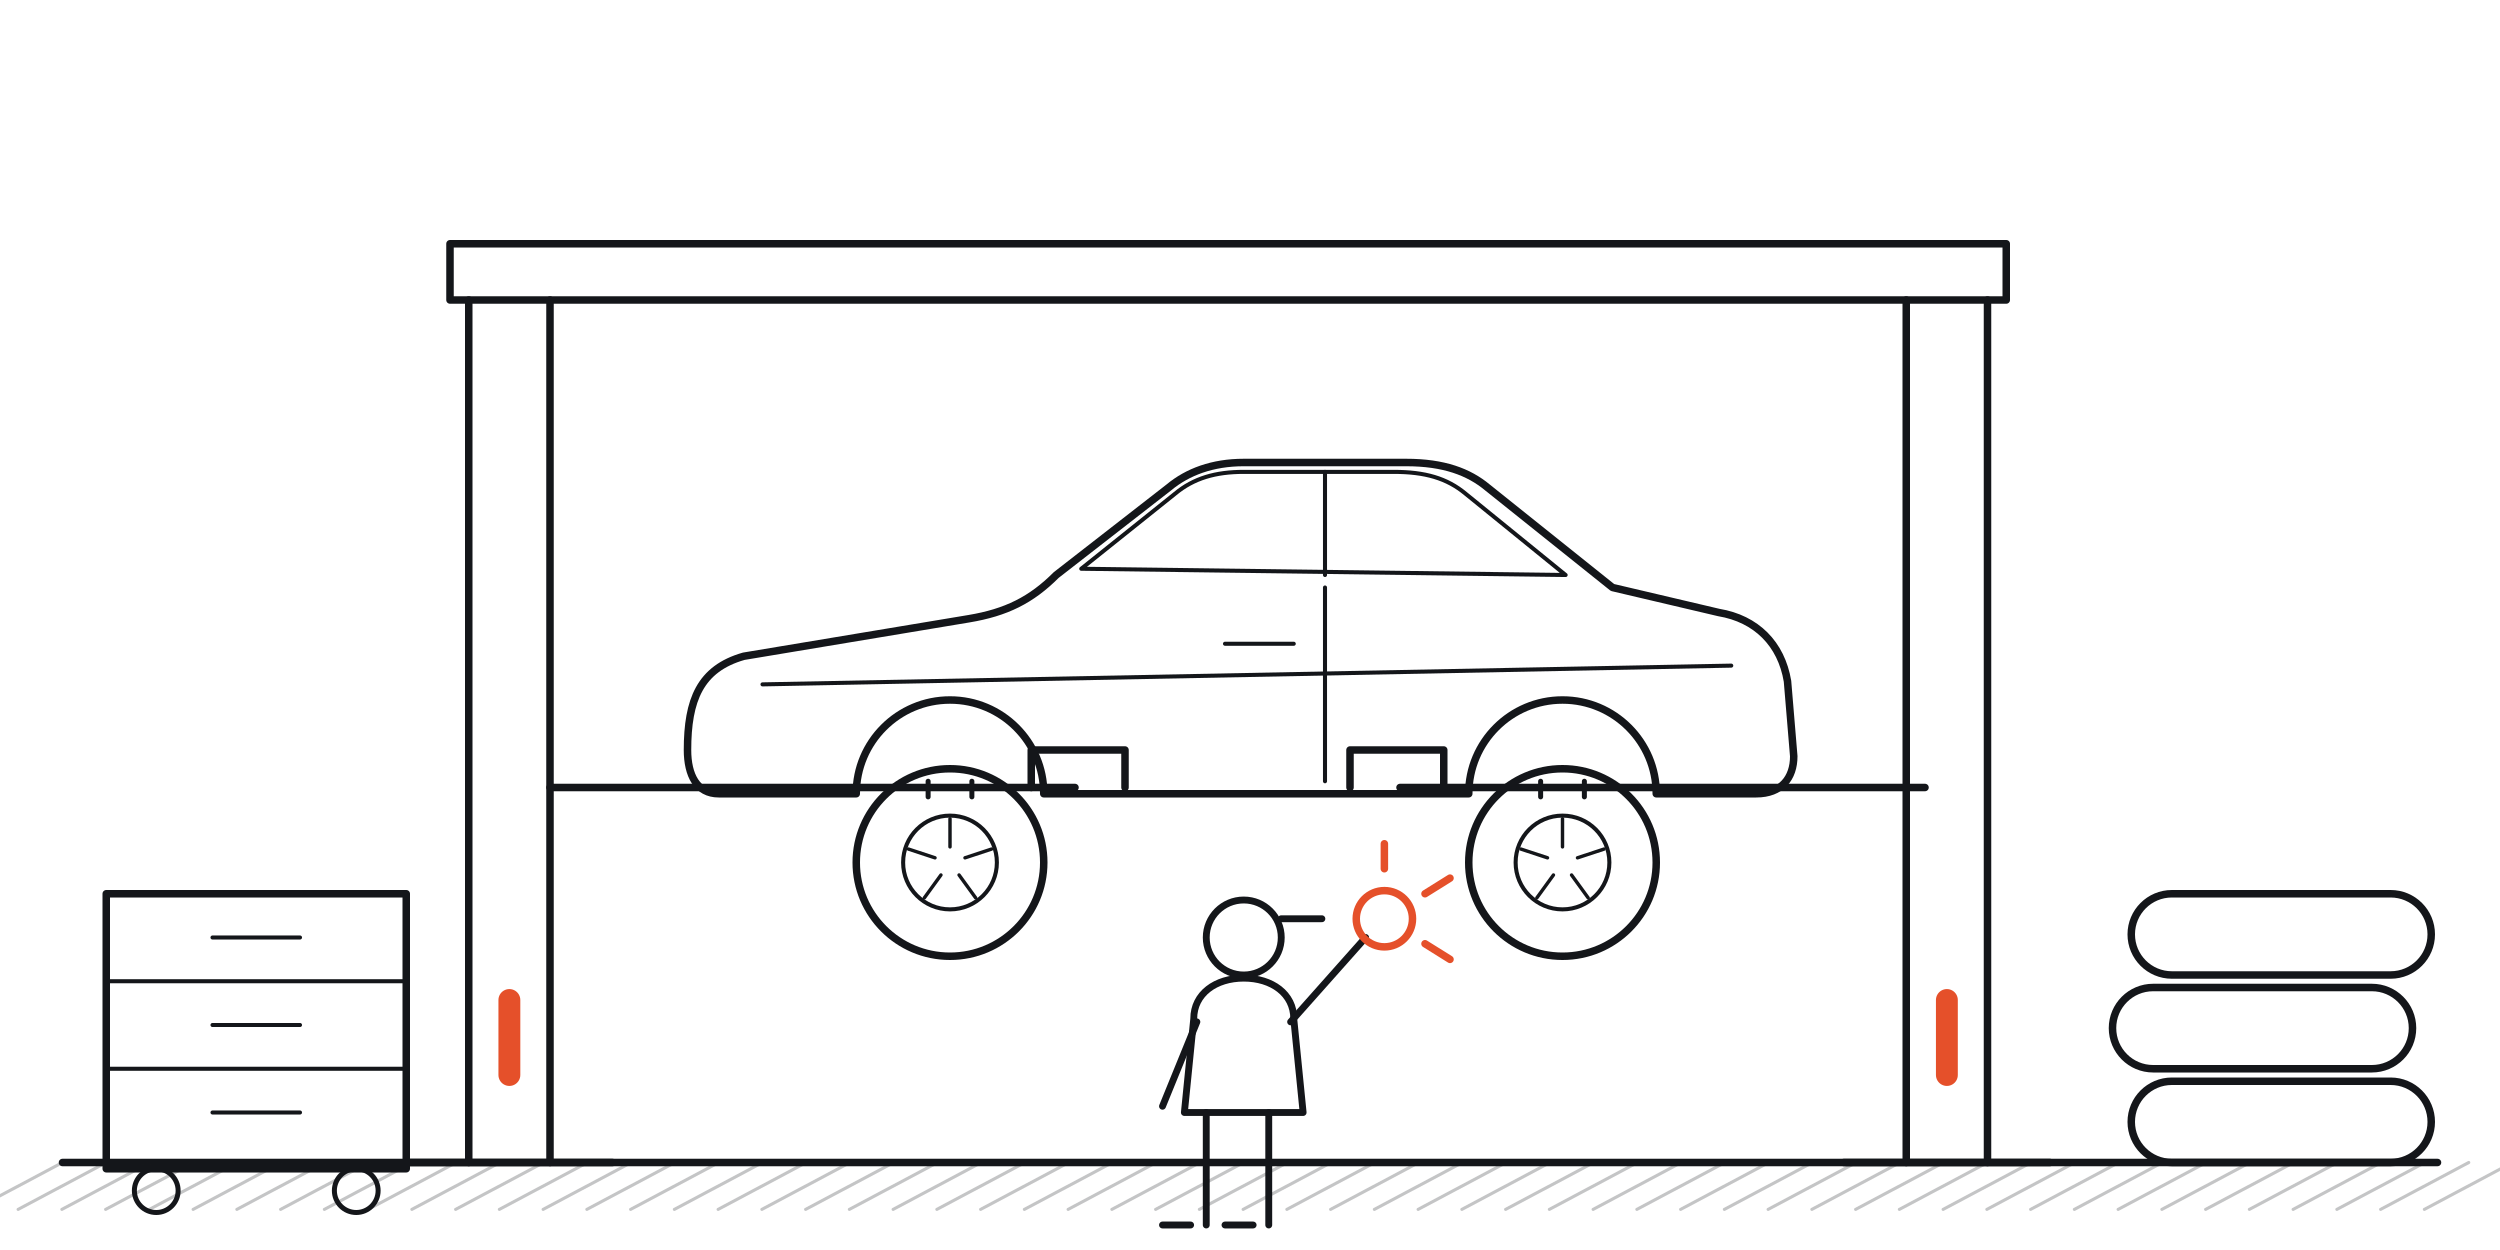
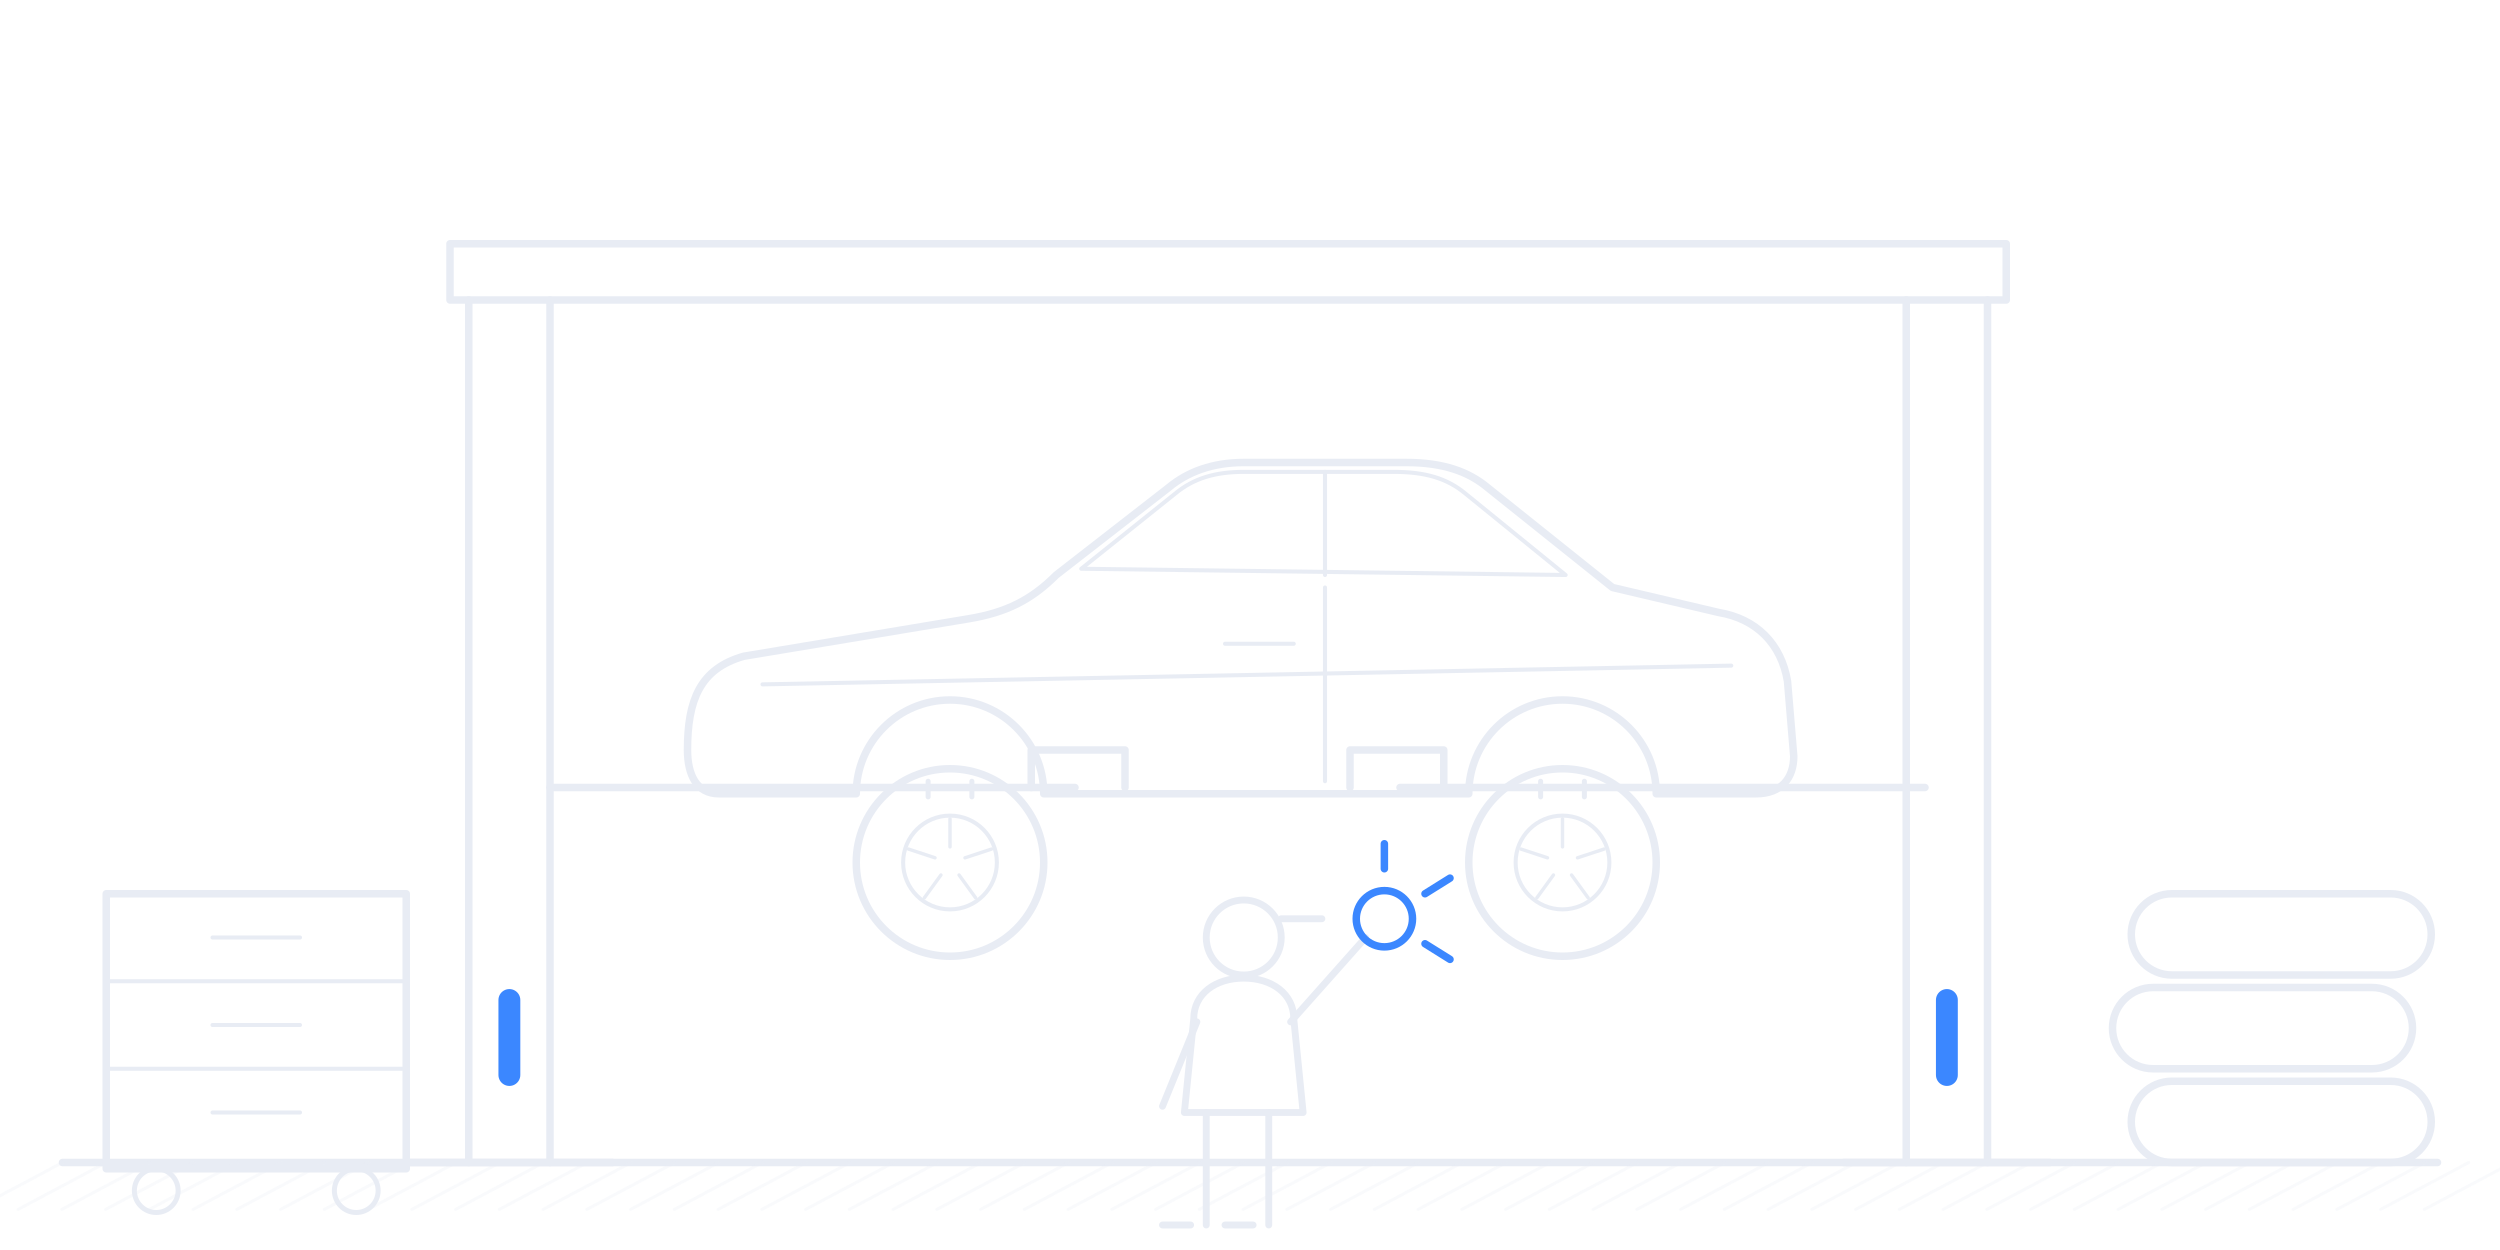
<svg xmlns="http://www.w3.org/2000/svg" viewBox="0 0 800 400" role="img" aria-label="Line drawing of a car raised on a two-post lift">
-   <g fill="none" stroke="#14161A" stroke-width="2.4" stroke-linecap="round" stroke-linejoin="round">
+   <g fill="none" stroke="#E8ECF4" stroke-width="2.4" stroke-linecap="round" stroke-linejoin="round">
    <path d="M20,372 H780" />
    <g stroke-width="1" opacity="0.25">
      <path d="M-8.2,387.0 L20.0,372.0" />
      <path d="M5.8,387.0 L34.0,372.0" />
      <path d="M19.8,387.0 L48.0,372.0" />
      <path d="M33.8,387.0 L62.0,372.0" />
      <path d="M47.8,387.0 L76.0,372.0" />
      <path d="M61.8,387.0 L90.0,372.0" />
      <path d="M75.8,387.0 L104.0,372.0" />
      <path d="M89.8,387.0 L118.0,372.0" />
      <path d="M103.8,387.0 L132.0,372.0" />
      <path d="M117.8,387.0 L146.0,372.0" />
      <path d="M131.8,387.0 L160.0,372.0" />
      <path d="M145.8,387.0 L174.0,372.0" />
      <path d="M159.8,387.0 L188.0,372.0" />
      <path d="M173.8,387.0 L202.0,372.0" />
      <path d="M187.8,387.0 L216.0,372.0" />
      <path d="M201.8,387.0 L230.0,372.0" />
      <path d="M215.8,387.0 L244.0,372.0" />
      <path d="M229.8,387.0 L258.0,372.0" />
      <path d="M243.8,387.0 L272.0,372.0" />
      <path d="M257.8,387.0 L286.0,372.0" />
      <path d="M271.8,387.0 L300.0,372.0" />
      <path d="M285.8,387.0 L314.0,372.0" />
      <path d="M299.8,387.0 L328.0,372.0" />
      <path d="M313.8,387.0 L342.0,372.0" />
      <path d="M327.8,387.0 L356.0,372.0" />
      <path d="M341.8,387.0 L370.0,372.0" />
      <path d="M355.8,387.0 L384.0,372.0" />
      <path d="M369.8,387.0 L398.0,372.0" />
      <path d="M383.8,387.0 L412.0,372.0" />
      <path d="M397.8,387.0 L426.0,372.0" />
      <path d="M411.8,387.0 L440.0,372.0" />
      <path d="M425.8,387.0 L454.0,372.0" />
      <path d="M439.8,387.0 L468.0,372.0" />
      <path d="M453.8,387.0 L482.0,372.0" />
      <path d="M467.8,387.0 L496.0,372.0" />
      <path d="M481.8,387.0 L510.0,372.0" />
      <path d="M495.8,387.0 L524.0,372.0" />
      <path d="M509.8,387.0 L538.0,372.0" />
      <path d="M523.8,387.0 L552.0,372.0" />
      <path d="M537.8,387.0 L566.0,372.0" />
      <path d="M551.8,387.0 L580.0,372.0" />
      <path d="M565.8,387.0 L594.0,372.0" />
      <path d="M579.8,387.0 L608.0,372.0" />
      <path d="M593.8,387.0 L622.0,372.0" />
      <path d="M607.8,387.0 L636.0,372.0" />
      <path d="M621.8,387.0 L650.0,372.0" />
      <path d="M635.8,387.0 L664.0,372.0" />
      <path d="M649.8,387.0 L678.0,372.0" />
      <path d="M663.8,387.0 L692.0,372.0" />
      <path d="M677.8,387.0 L706.0,372.0" />
      <path d="M691.8,387.0 L720.0,372.0" />
      <path d="M705.8,387.0 L734.0,372.0" />
      <path d="M719.8,387.0 L748.0,372.0" />
      <path d="M733.8,387.0 L762.0,372.0" />
      <path d="M747.8,387.0 L776.0,372.0" />
      <path d="M761.8,387.0 L790.0,372.0" />
      <path d="M775.8,387.0 L804.0,372.0" />
    </g>
    <path d="M150,372 V96" />
    <path d="M176,372 V96" />
    <path d="M130,372 h66" />
-     <g stroke="#E5502A" stroke-width="7">
+     <g stroke="#3B87FF" stroke-width="7">
      <path d="M163,320 v24" />
    </g>
    <path d="M610,372 V96" />
    <path d="M636,372 V96" />
    <path d="M590,372 h66" />
-     <g stroke="#E5502A" stroke-width="7">
+     <g stroke="#3B87FF" stroke-width="7">
      <path d="M623,320 v24" />
    </g>
    <path d="M144,96 H642 V78 H144 Z" />
    <path d="M176,252 H344" />
    <path d="M616,252 H448" />
    <path d="M330,252 v-12 h30 v12" />
    <path d="M432,252 v-12 h30 v12" />
    <g transform="translate(196 92)">
      <path d="M24,148 C24,132 28,122 42,118 L114,106 C126,104 134,100 142,92 L178,64 C184,59 192,56 202,56 L254,56 C266,56 274,59 280,64 L320,96 L354,104 C366,106 374,114 376,126 L378,150 C378,157 374,162 366,162 L334,162 A30,30 0 0 0 274,162 L138,162 A30,30 0 0 0 78,162 L34,162 C27,162 24,156 24,148 Z" />
      <g stroke-width="1.3">
        <path d="M150,90 L180,66 C186,61 193,59 202,59 L250,59 C260,59 267,61 273,66 L305,92 Z" />
        <path d="M228,59 V92" />
        <path d="M228,96 V158" />
        <path d="M196,114 h22" />
        <path d="M48,127 L358,121" />
      </g>
      <circle cx="108" cy="184" r="30" />
      <circle cx="108" cy="184" r="15" stroke-width="1.3" />
      <path stroke-width="1.1" d="M108.0,179.0 L108.0,170.0" />
      <path stroke-width="1.1" d="M112.8,182.5 L121.3,179.7" />
      <path stroke-width="1.1" d="M110.9,188.0 L116.2,195.3" />
      <path stroke-width="1.1" d="M105.1,188.0 L99.8,195.3" />
      <path stroke-width="1.1" d="M103.2,182.5 L94.7,179.7" />
      <path stroke-width="1.6" d="M101,158 V163 M115,158 V163" />
      <circle cx="304" cy="184" r="30" />
      <circle cx="304" cy="184" r="15" stroke-width="1.3" />
      <path stroke-width="1.1" d="M304.0,179.0 L304.0,170.0" />
      <path stroke-width="1.1" d="M308.8,182.5 L317.3,179.7" />
      <path stroke-width="1.1" d="M306.9,188.0 L312.2,195.3" />
      <path stroke-width="1.1" d="M301.1,188.0 L295.8,195.3" />
      <path stroke-width="1.1" d="M299.2,182.5 L290.7,179.7" />
      <path stroke-width="1.6" d="M297,158 V163 M311,158 V163" />
    </g>
    <g stroke-width="2.2">
      <circle cx="398" cy="300" r="12" />
      <path d="M410,294 h13" />
      <path d="M382,326 C382,318 389,313 398,313 C407,313 414,318 414,326 L417,356 H379 Z" />
      <path d="M386,356 V392" />
      <path d="M406,356 V392" />
      <path d="M381,392 h-9" />
      <path d="M401,392 h-9" />
      <path d="M413,327 L437,300" />
      <path d="M383,327 L372,354" />
    </g>
-     <g stroke="#E5502A">
+     <g stroke="#3B87FF">
      <circle cx="443" cy="294" r="9" />
      <path d="M443,278 v-8" />
      <path d="M456,286 l8,-5" />
      <path d="M456,302 l8,5" />
    </g>
    <path d="M34,286 h96 v88 h-96 Z" />
    <g stroke-width="1.3">
      <path d="M34,314 h96" />
      <path d="M34,342 h96" />
      <path d="M68,300 h28" />
      <path d="M68,328 h28" />
      <path d="M68,356 h28" />
    </g>
    <circle cx="50" cy="381" r="7" stroke-width="1.6" />
    <circle cx="114" cy="381" r="7" stroke-width="1.6" />
    <rect x="682" y="286" width="96" height="26" rx="13" />
    <rect x="676" y="316" width="96" height="26" rx="13" />
    <rect x="682" y="346" width="96" height="26" rx="13" />
  </g>
</svg>
